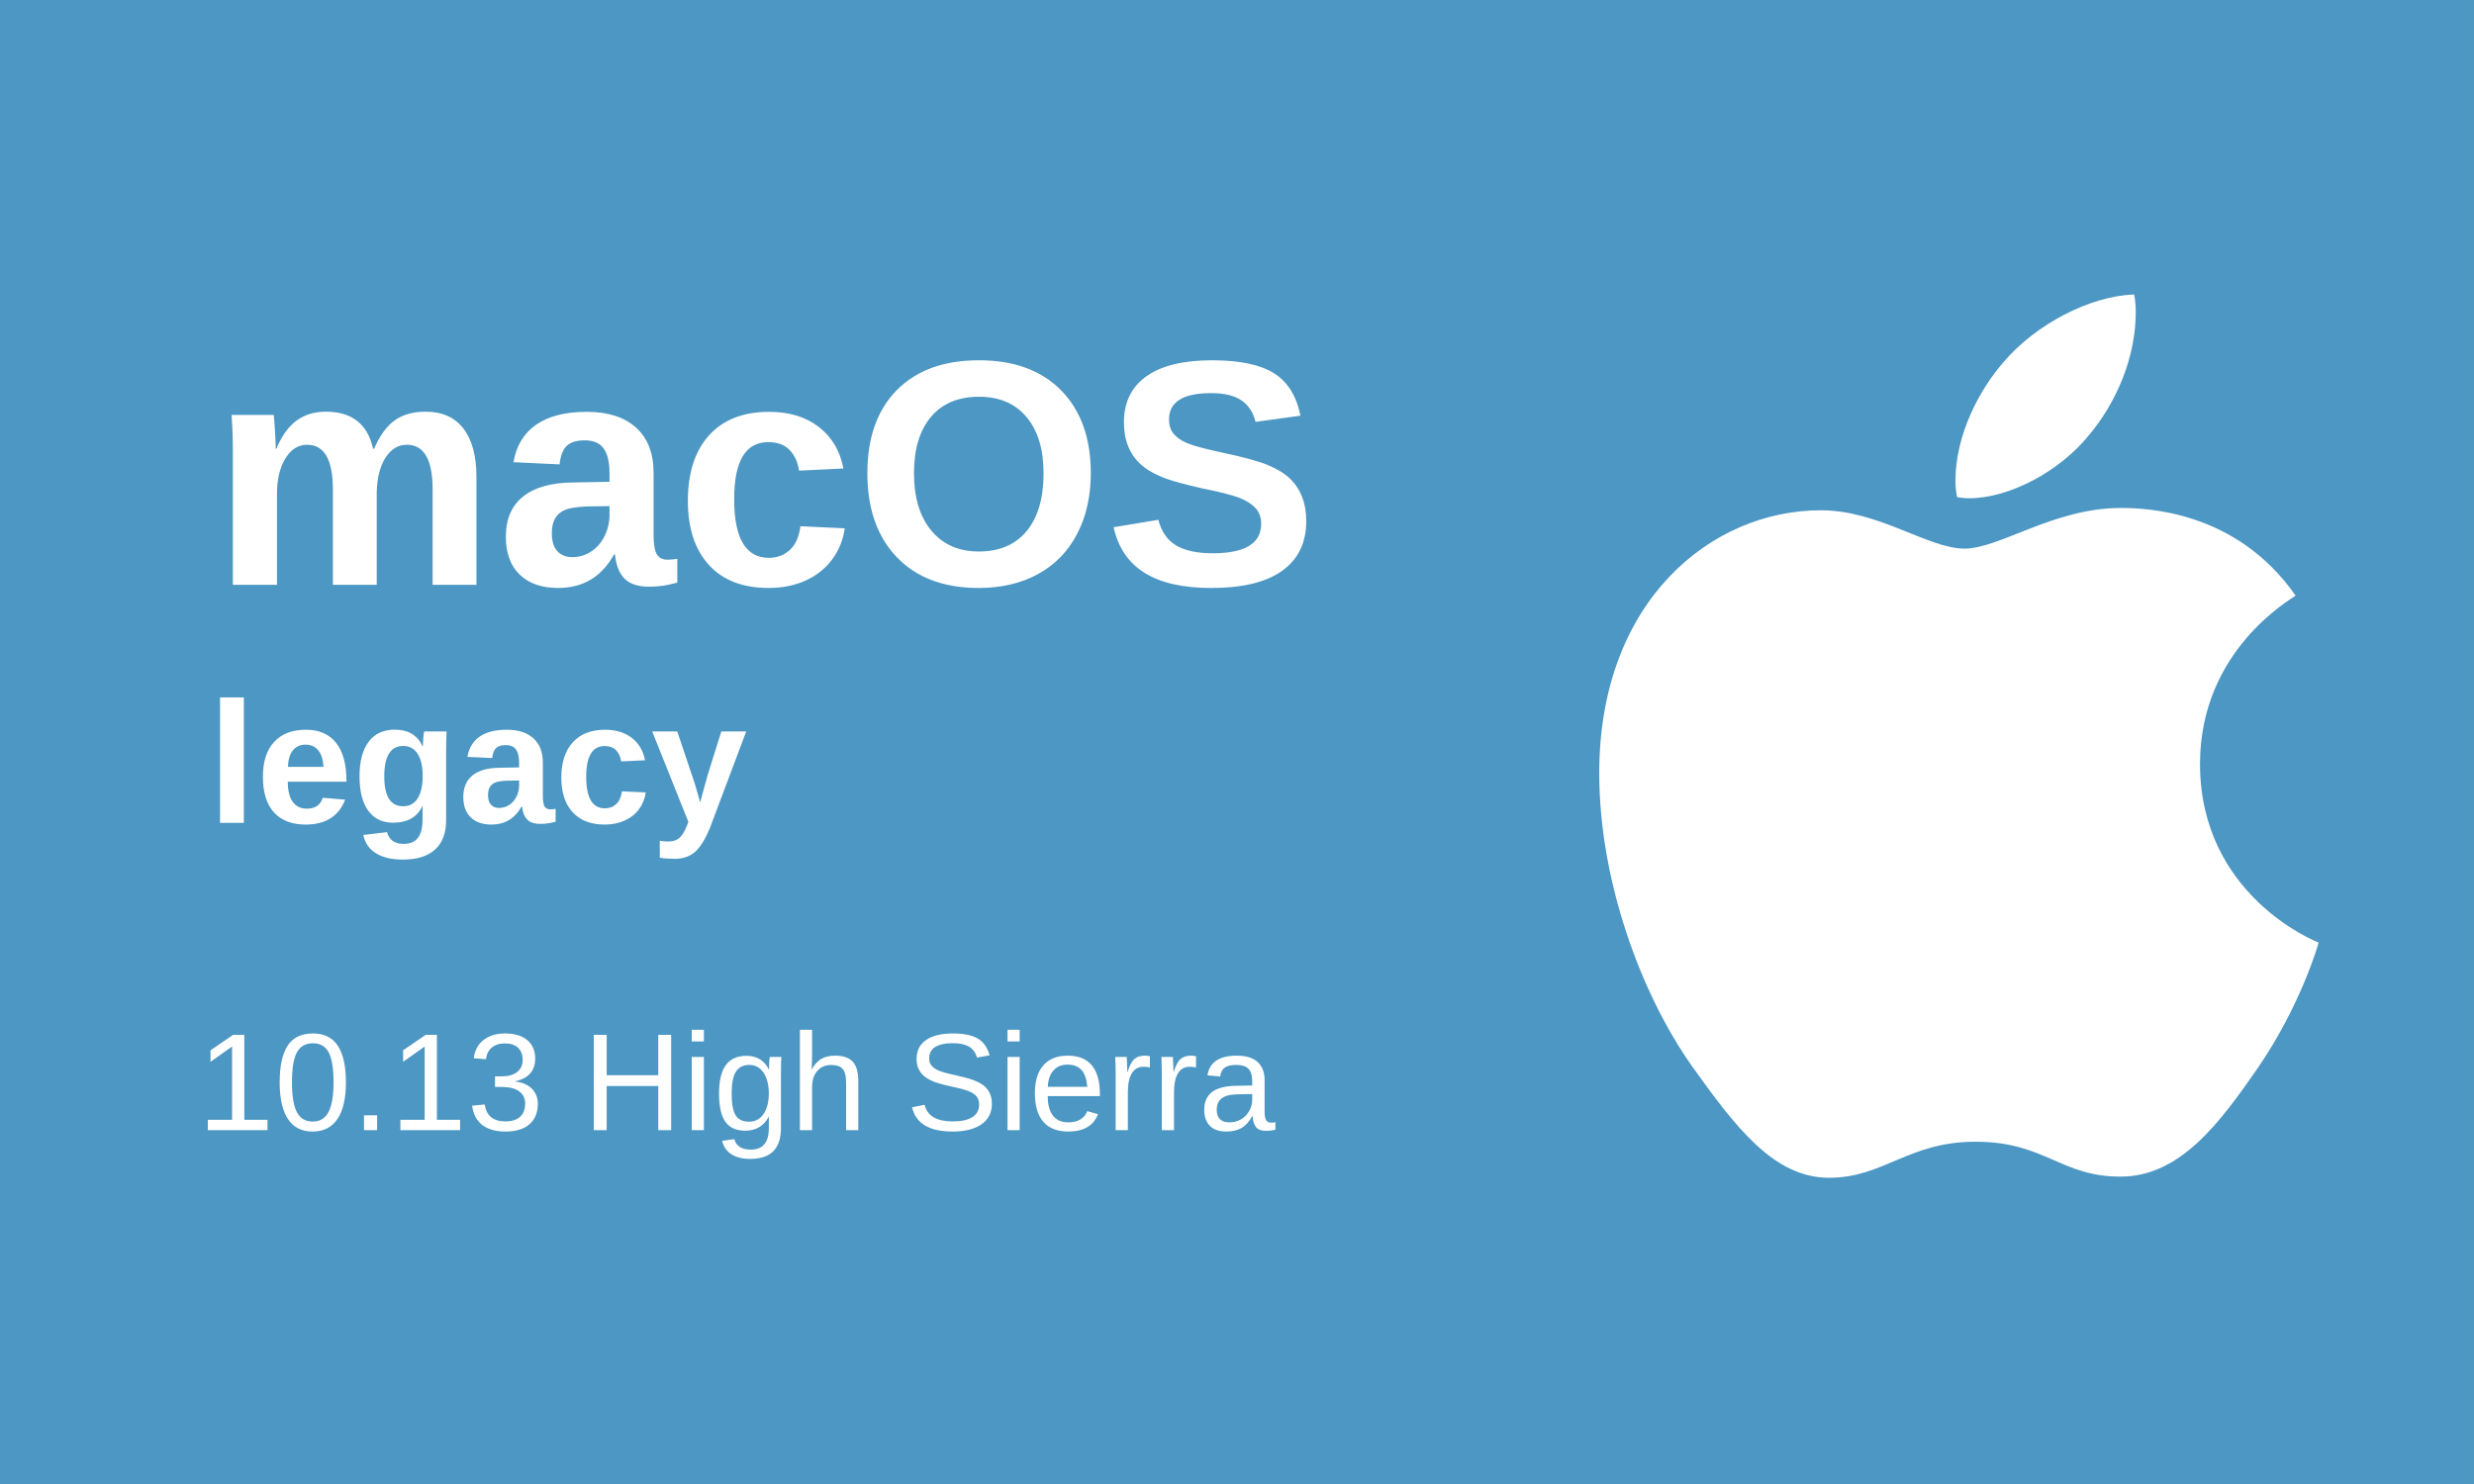
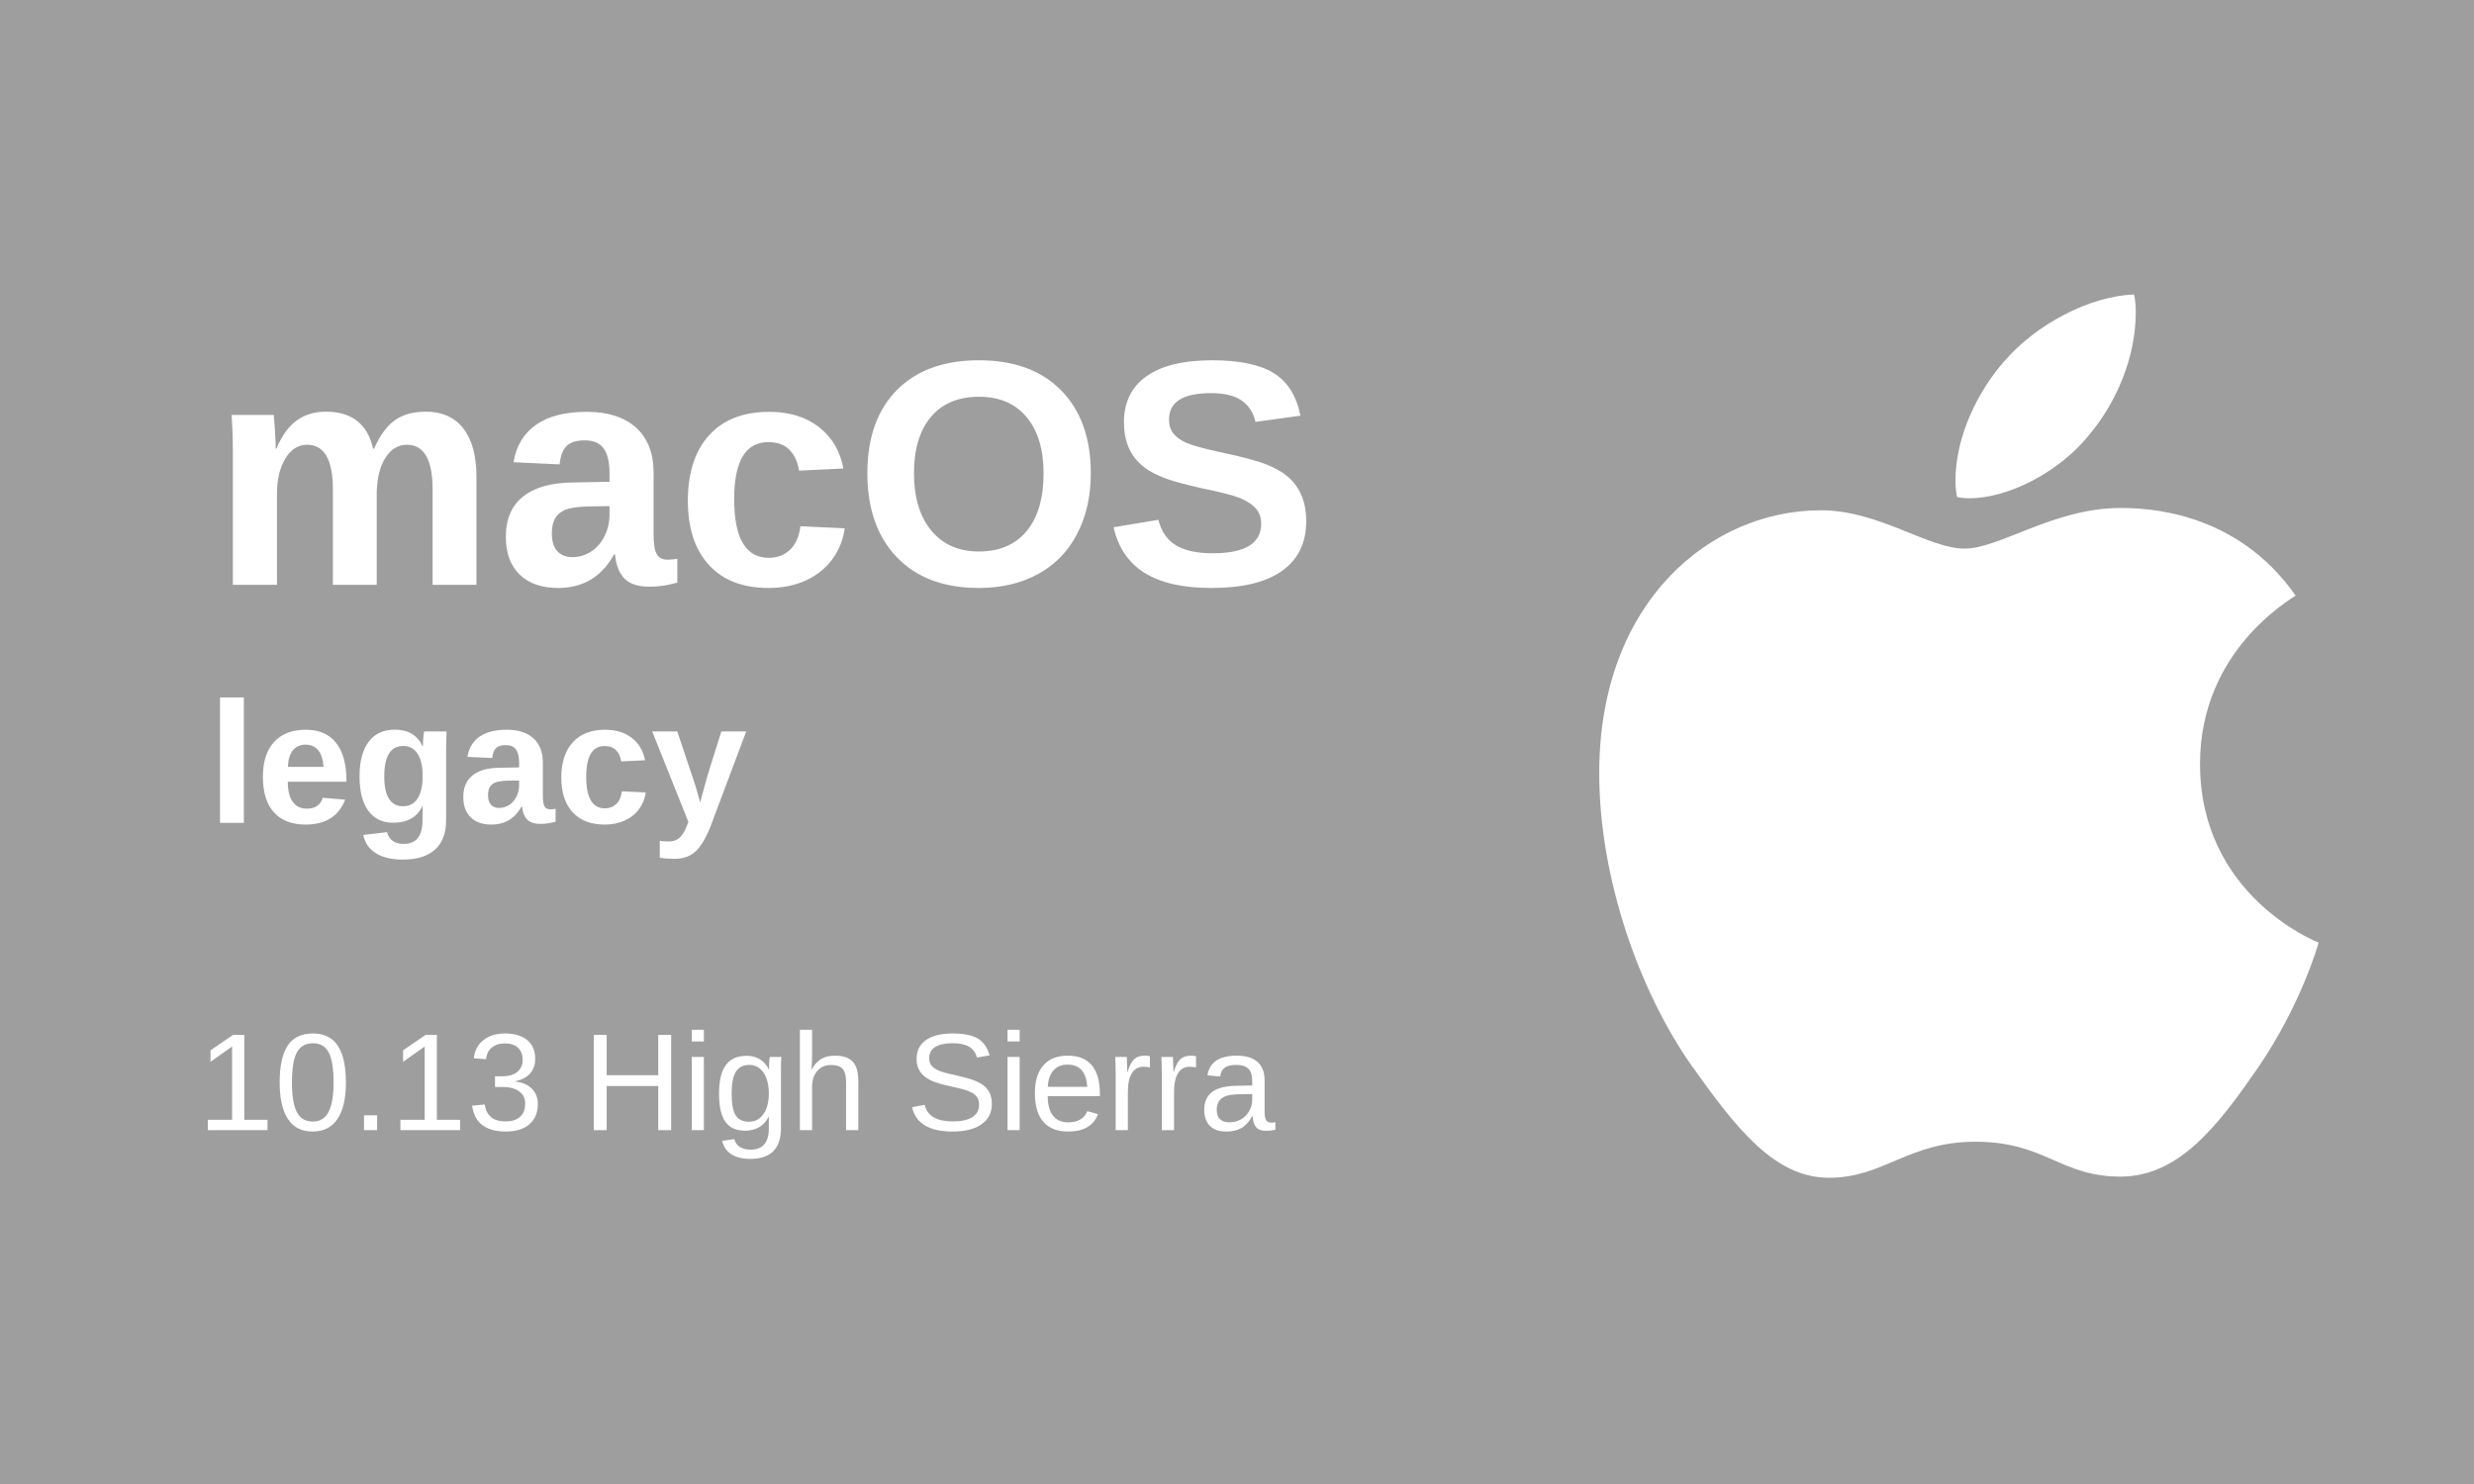
<svg xmlns="http://www.w3.org/2000/svg" width="666.667" height="400" viewBox="0 0 666.667 400">
  <defs>
    <clipPath id="a" clipPathUnits="userSpaceOnUse">
      <path d="M0 0h500v300H0Z" />
    </clipPath>
    <clipPath id="b" clipPathUnits="userSpaceOnUse">
      <path d="M-42.527 181.777h500v-300h-500Z" />
    </clipPath>
    <clipPath id="c" clipPathUnits="userSpaceOnUse">
      <path d="M-42.032 133.651h500v-300h-500Z" />
    </clipPath>
    <clipPath id="d" clipPathUnits="userSpaceOnUse">
      <path d="M323.15 61.89h145.485v178.582H323.15Z" />
    </clipPath>
    <clipPath id="e" clipPathUnits="userSpaceOnUse">
      <path d="M-39.858 71.533h500v-300h-500Z" />
    </clipPath>
  </defs>
-   <path d="M0 0h500v300H0Z" clip-path="url(#a)" style="fill:#4C97C3;fill-opacity:1;fill-rule:nonzero;stroke:none" transform="matrix(1.33333 0 0 -1.33333 0 400)" />
+   <path d="M0 0h500v300H0Z" clip-path="url(#a)" style="fill:#9e9e9e;fill-opacity:1;fill-rule:nonzero;stroke:none" transform="matrix(1.33333 0 0 -1.33333 0 400)" />
  <text xml:space="preserve" clip-path="url(#b)" transform="translate(56.703 157.63)scale(1.33333)">
    <tspan x="0" y="0" dx="0 2.009 2.009 2.009 2.009" style="font-variant:normal;font-weight:700;font-size:65px;font-family:Arial;writing-mode:lr-tb;fill:#fff;fill-opacity:1;fill-rule:nonzero;stroke:none">macOS</tspan>
  </text>
  <text xml:space="preserve" clip-path="url(#c)" transform="translate(56.042 221.799)scale(1.33333)">
    <tspan x="0" y="0" dx="0 1.995 1.995 1.995 1.995 1.995" style="font-variant:normal;font-weight:700;font-size:35px;font-family:Arial;writing-mode:lr-tb;fill:#fff;fill-opacity:1;fill-rule:nonzero;stroke:none">legacy</tspan>
  </text>
  <path d="M463.95 179.593c-1.035-.803-19.322-11.107-19.322-34.02 0-26.502 23.268-35.877 23.965-36.109-.107-.572-3.696-12.84-12.268-25.34-7.644-11.001-15.626-21.984-27.77-21.984s-15.269 7.054-29.287 7.054c-13.662 0-18.52-7.287-29.627-7.287-11.108 0-18.859 10.18-27.77 22.68-10.322 14.68-18.662 37.485-18.662 59.129 0 34.717 22.573 53.128 44.79 53.128 11.803 0 21.643-7.75 29.054-7.75 7.054 0 18.054 8.215 31.485 8.215 5.09 0 23.375-.465 35.412-17.716m-41.788 32.413c5.553 6.59 9.482 15.733 9.482 24.877 0 1.268-.107 2.553-.338 3.59-9.037-.34-19.788-6.018-26.27-13.538-5.09-5.785-9.84-14.929-9.84-24.198 0-1.392.232-2.785.34-3.232.57-.107 1.5-.231 2.428-.231 8.107 0 18.304 5.428 24.198 12.732" clip-path="url(#d)" style="fill:#fff;fill-opacity:1;fill-rule:nonzero;stroke:none" transform="matrix(1.33333 0 0 -1.33333 0 400)" />
  <text xml:space="preserve" clip-path="url(#e)" transform="translate(53.144 304.623)scale(1.33333)">
    <tspan x="0" y="0" style="font-variant:normal;font-weight:400;font-size:28px;font-family:Arial;writing-mode:lr-tb;fill:#fff;fill-opacity:1;fill-rule:nonzero;stroke:none">10.13 High Sierra</tspan>
  </text>
</svg>
